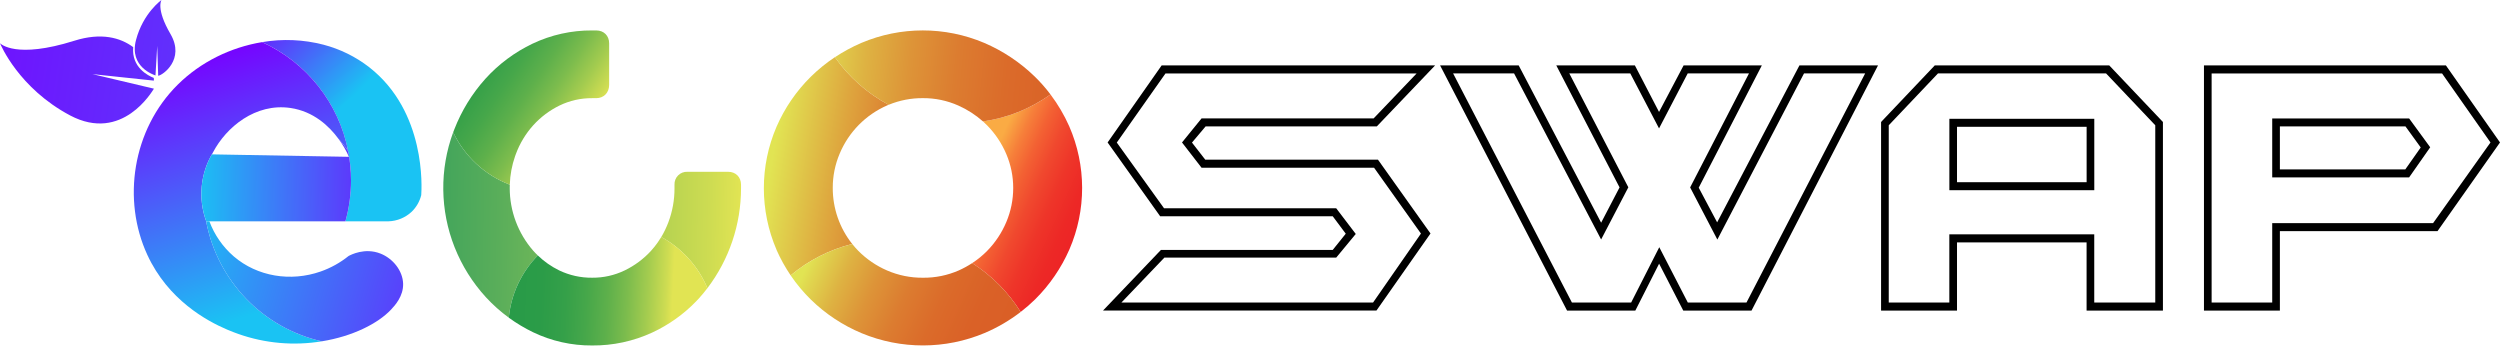
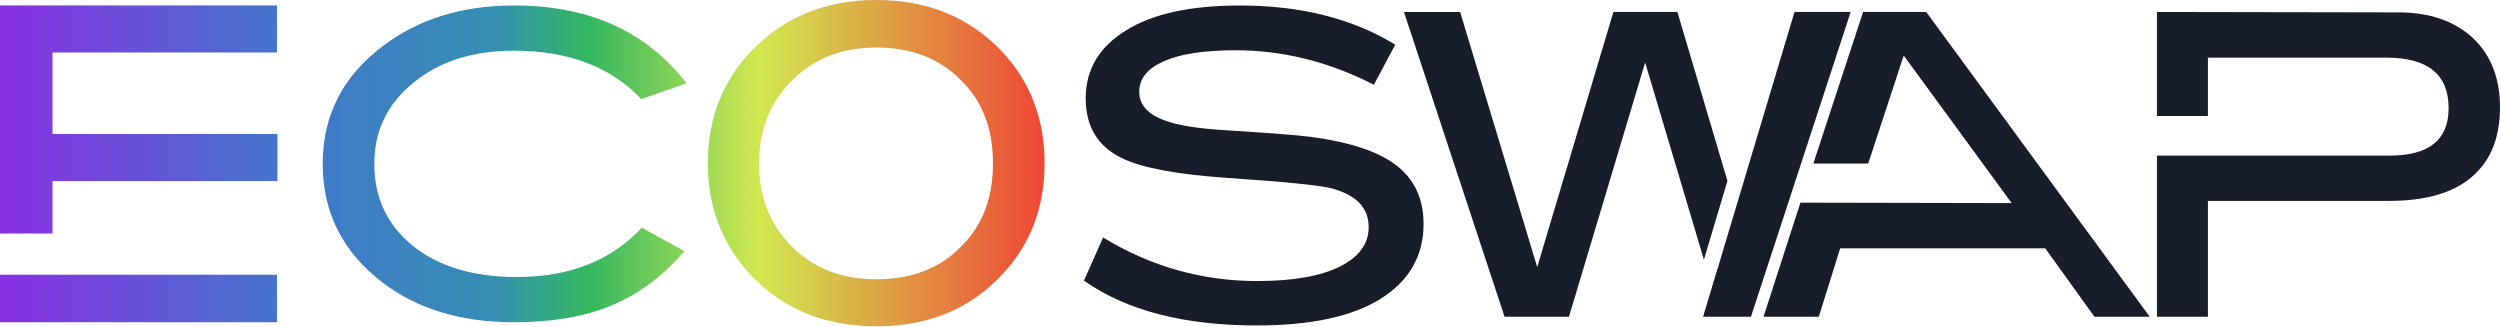
- <svg xmlns="http://www.w3.org/2000/svg" xmlns:xlink="http://www.w3.org/1999/xlink" viewBox="0 0 2035.62 281.3">
+ <svg xmlns="http://www.w3.org/2000/svg" xmlns:xlink="http://www.w3.org/1999/xlink" viewBox="0 0 1863.76 243.27">
  <defs>
-     <style>.cls-1{fill:url(#linear-gradient);}.cls-2{fill:url(#linear-gradient-2);}.cls-3{fill:url(#linear-gradient-3);}.cls-4{fill:url(#linear-gradient-4);}.cls-5{fill:url(#linear-gradient-5);}.cls-6{fill:url(#linear-gradient-6);}.cls-7{fill:url(#linear-gradient-7);}.cls-8{fill:url(#linear-gradient-8);}.cls-9{fill:url(#linear-gradient-9);}.cls-10{fill:url(#linear-gradient-10);}.cls-11{fill:url(#linear-gradient-11);}.cls-12{fill:url(#linear-gradient-12);}.cls-13{fill:url(#linear-gradient-13);}.cls-14{fill:url(#linear-gradient-14);}</style>
-     <linearGradient id="linear-gradient" x1="749.57" y1="-7001.61" x2="874.42" y2="-6980.93" gradientTransform="translate(1503.03 -6851.02) rotate(180)" gradientUnits="userSpaceOnUse">
-       <stop offset="0" stop-color="#da5e26" />
-       <stop offset="0.19" stop-color="#db722d" />
-       <stop offset="0.58" stop-color="#dea63e" />
-       <stop offset="1" stop-color="#e1e453" />
+     <style>.cls-1{fill:#171e29;}.cls-2{fill:url(#linear-gradient);}.cls-3{fill:url(#linear-gradient-3);}</style>
+     <linearGradient id="linear-gradient" x1="-5.63" y1="122.14" x2="787.97" y2="122.14" gradientUnits="userSpaceOnUse">
+       <stop offset="0" stop-color="#8b2de4" />
+       <stop offset="0.27" stop-color="#4475cd" />
+       <stop offset="0.47" stop-color="#348fb3" />
+       <stop offset="0.56" stop-color="#33b85f" />
+       <stop offset="0.72" stop-color="#d0e850" />
+       <stop offset="0.99" stop-color="#ef4635" />
+       <stop offset="1" />
    </linearGradient>
-     <linearGradient id="linear-gradient-2" x1="568.47" y1="-7058.02" x2="703.28" y2="-6996.74" gradientTransform="translate(1503.03 -6851.02) rotate(180)" gradientUnits="userSpaceOnUse">
-       <stop offset="0" stop-color="#ec1e24" />
-       <stop offset="0.31" stop-color="#ec2025" />
-       <stop offset="0.48" stop-color="#ed2826" />
-       <stop offset="0.6" stop-color="#ee3529" />
-       <stop offset="0.71" stop-color="#f0482e" />
-       <stop offset="0.81" stop-color="#f36133" />
-       <stop offset="0.9" stop-color="#f67f3a" />
-       <stop offset="0.98" stop-color="#f9a342" />
-       <stop offset="1" stop-color="#faab44" />
-     </linearGradient>
-     <linearGradient id="linear-gradient-3" x1="12.08" y1="176.29" x2="601.87" y2="187.01" gradientUnits="userSpaceOnUse">
-       <stop offset="0" stop-color="#058c5f" />
-       <stop offset="0.17" stop-color="#088d5f" />
-       <stop offset="0.31" stop-color="#12915e" />
-       <stop offset="0.44" stop-color="#23985d" />
-       <stop offset="0.56" stop-color="#3ba25c" />
-       <stop offset="0.67" stop-color="#5aae5a" />
-       <stop offset="0.78" stop-color="#7fbd58" />
-       <stop offset="0.89" stop-color="#accf56" />
-       <stop offset="1" stop-color="#dee353" />
-       <stop offset="1" stop-color="#e1e453" />
-     </linearGradient>
-     <linearGradient id="linear-gradient-4" x1="12.07" y1="176.85" x2="601.86" y2="187.57" gradientUnits="userSpaceOnUse">
-       <stop offset="0" stop-color="#289b48" />
-       <stop offset="0.19" stop-color="#2b9c48" />
-       <stop offset="0.34" stop-color="#35a049" />
-       <stop offset="0.47" stop-color="#46a74a" />
-       <stop offset="0.6" stop-color="#5eb04b" />
-       <stop offset="0.72" stop-color="#7cbc4d" />
-       <stop offset="0.84" stop-color="#a2cb4f" />
-       <stop offset="0.96" stop-color="#cedc52" />
-       <stop offset="1" stop-color="#e1e453" />
-     </linearGradient>
-     <linearGradient id="linear-gradient-5" x1="196.55" y1="20.49" x2="270.08" y2="95.55" gradientUnits="userSpaceOnUse">
-       <stop offset="0" stop-color="#7506ff" />
-       <stop offset="0.68" stop-color="#3885f7" />
-       <stop offset="1" stop-color="#1ac3f3" />
-     </linearGradient>
-     <linearGradient id="linear-gradient-6" x1="165.27" y1="49.98" x2="228.08" y2="249.13" xlink:href="#linear-gradient-5" />
-     <linearGradient id="linear-gradient-7" x1="409.3" y1="278.38" x2="140.7" y2="199.74" xlink:href="#linear-gradient-5" />
-     <linearGradient id="linear-gradient-8" x1="-66.49" y1="1.09" x2="877.17" y2="144.07" xlink:href="#linear-gradient-5" />
-     <linearGradient id="linear-gradient-9" x1="-72.64" y1="41.74" x2="871.01" y2="184.72" xlink:href="#linear-gradient-5" />
-     <linearGradient id="linear-gradient-10" x1="334.37" y1="145.92" x2="159.73" y2="147.96" xlink:href="#linear-gradient-5" />
-     <linearGradient id="linear-gradient-11" x1="359.33" y1="27.39" x2="477.29" y2="105.52" xlink:href="#linear-gradient-4" />
-     <linearGradient id="linear-gradient-12" x1="416.05" y1="232.82" x2="547.8" y2="238.94" xlink:href="#linear-gradient-4" />
-     <linearGradient id="linear-gradient-13" x1="586.23" y1="-6926.84" x2="842.06" y2="-6900.79" gradientTransform="translate(1503.03 -6851.02) rotate(180)" gradientUnits="userSpaceOnUse">
-       <stop offset="0" stop-color="#da5e26" />
-       <stop offset="0.21" stop-color="#da6127" />
-       <stop offset="0.38" stop-color="#db6b2a" />
-       <stop offset="0.54" stop-color="#dc7c30" />
-       <stop offset="0.69" stop-color="#dd9438" />
-       <stop offset="0.83" stop-color="#deb242" />
-       <stop offset="0.96" stop-color="#e0d74f" />
-       <stop offset="1" stop-color="#e1e453" />
-     </linearGradient>
-     <linearGradient id="linear-gradient-14" x1="676.3" y1="-7130.02" x2="840.98" y2="-7055.73" xlink:href="#linear-gradient-13" />
+     <linearGradient id="linear-gradient-3" x1="-5.63" y1="121.63" x2="787.97" y2="121.63" xlink:href="#linear-gradient" />
  </defs>
  <g id="Layer_2" data-name="Layer 2">
    <g id="Layer_1-2" data-name="Layer 1">
-       <path d="M1168.53,53.26l-47.46,49.66H981.67l-11.11,13.17L981.36,130H1122l42.78,60.12-44,62.74H898.13l47.14-49.34h139.89l10.62-13.23-10.62-14.22H944.65L901.87,116l44-62.74ZM1157,190.19l-38.16-53.61H978.37L962.45,116l15.92-19.6h140.12l35-36.6H949l-39.65,56.27,38.47,53.52H1088l15.92,20.91L1088,209.77H948.08l-35,36.59H1118Z" />
-       <path d="M1529.17,53.26l-103,199.64h-55.57l-19.67-38.21-19.37,38.21h-55.58L1172.59,53.26h64l67.13,128.08,15-28.75L1267.2,53.26h64l19.67,37.9,20-37.9h63.7l-51.39,99.57,15,28.22,67-127.79Zm-10.47,6.53h-49.79l-70.56,135.28-22.16-42.46,47.91-92.82h-49.89l-23.34,44.76-23.41-44.76h-49.65l48.06,92.73L1303.71,195,1232.84,59.79H1183.2l96.74,186.57h48.21l22.91-45.07,23.25,45.07h47.75Z" />
-       <path d="M1761.16,252.9H1699V197.35H1593.49V252.9h-61.83V99.33l43.72-46.07h142.07l43.71,46.07Zm-6.24-6.54V102l-40.07-42.23H1578L1537.91,102V246.36h49.33V190.82h118v55.54Zm-49.65-91.48h-118V96.71h118Zm-6.24-6.54V103.25H1593.49v45.09Z" />
-       <path d="M2035.62,116l-50.89,72.21H1856.39v64.7h-61.82V53.26h197Zm-7.75,0-39.43-56.19H1800.81V246.36h49.34V181.67h131Zm-49.08,3.93-17.17,24.51H1850.15v-48h111.47Zm-7.72.15-12.41-17.14H1856.39v35h102.12Z" />
-       <path class="cls-1" d="M632.26,203.41a132.7,132.7,0,0,0,11.53,20.82,125.21,125.21,0,0,1,50.13-25.59A72.92,72.92,0,0,1,678.07,153a71,71,0,0,1,5.59-27.81,74,74,0,0,1,38.79-39.4c.37-.16.74-.33,1.12-.48a126.23,126.23,0,0,1-43.75-38.76A131.81,131.81,0,0,0,660.3,62.37a130.12,130.12,0,0,0-28,40.81,126.67,126.67,0,0,0,0,100.23Z" />
-       <path class="cls-2" d="M803.87,102.18c-1.13-1.15-2.29-2.26-3.5-3.33a124.94,124.94,0,0,0,55-21.92A132.62,132.62,0,0,1,870.6,102.8a125.63,125.63,0,0,1,.17,100.26,132.11,132.11,0,0,1-27.83,40.61A128.53,128.53,0,0,1,831.07,254a126.22,126.22,0,0,0-39.52-39.74,72.22,72.22,0,0,0,12.32-10.07,75,75,0,0,0,15.51-23.38A70.92,70.92,0,0,0,825,153a70,70,0,0,0-5.59-27.47A75.1,75.1,0,0,0,803.87,102.18Z" />
-       <path class="cls-3" d="M437.93,208a83.93,83.93,0,0,0-23.65,50.64,125.67,125.67,0,0,1-18.6-16.59,132.65,132.65,0,0,1-25.53-40.76A131.2,131.2,0,0,1,369,107.69a84.52,84.52,0,0,0,46.1,42.68c0,.89-.05,1.78-.05,2.68a77.53,77.53,0,0,0,19.05,51Q435.93,206.13,437.93,208Z" />
-       <path class="cls-4" d="M603.38,150.38v3A134.38,134.38,0,0,1,576,234.64,84.57,84.57,0,0,0,538.44,193a75.54,75.54,0,0,0,5.77-12,77.5,77.5,0,0,0,5-27.6v-3a10.07,10.07,0,0,1,10.52-10.52h33.12C599.07,139.86,603.38,144.18,603.38,150.38Z" />
-       <path class="cls-5" d="M343,158.85a28.25,28.25,0,0,1-7.79,13.56,28.88,28.88,0,0,1-18.75,7.79H281.26A123.87,123.87,0,0,0,234.41,46.52a122.16,122.16,0,0,0-21-12.22,119.06,119.06,0,0,1,50,2.1,103.57,103.57,0,0,1,37.2,18.31C347.11,91,343.38,153.22,343,158.85Z" />
-       <path class="cls-6" d="M283.51,123.09A64.34,64.34,0,0,0,275.57,113c-7.46-10.16-20.12-22.3-39.06-25.08-28.45-4.17-52.34,15.55-63.17,36.32a1.25,1.25,0,0,1-.08.12,65,65,0,0,0-5.33,55.88h-.07A123.74,123.74,0,0,0,262,277.92a137,137,0,0,1-67.92-6c-1.93-.69-5.09-1.82-9.07-3.52C168.31,261.3,136.91,244.2,120,207.6c-20.64-44.57-12.39-102,24.81-138.76,18.55-18.35,43.06-30.34,68.6-34.54a123.89,123.89,0,0,1,70.13,88.79Z" />
-       <path class="cls-7" d="M328.24,231c.29,10.07-6.55,17.6-9.8,21.06C307.65,263.53,287,273.88,262,277.92a123.74,123.74,0,0,1-94.17-97.72h2.65a70.21,70.21,0,0,0,19.85,28.56c19.23,16.49,46.4,20.83,70.71,12.33a77,77,0,0,0,22.76-12.62c1.7-.93,13.21-7.05,26-2C320,210.49,327.94,220.5,328.24,231Z" />
-       <path class="cls-8" d="M126.6,61.43c-1-.39-21.63-6.8-15.86-28.83S131.51,0,131.51,0s-4.81,6.92,7.3,27.69-6.51,33.71-10,34c0,0-.8-24.54-.8-24.32S126.6,61.43,126.6,61.43Z" />
-       <path class="cls-9" d="M125.34,72.2C124.08,74,99.67,116.48,57.11,94,15.21,71.79.45,36.28,0,35.17c.47.5,12.9,13,60.53-2,22-6.94,37.59-2.47,47.92,5.21C107,54.92,120.6,61.62,125.19,63.44a8.6,8.6,0,0,1,.08,2.21s-49.46-5.3-50-5.3Z" />
-       <path class="cls-10" d="M285.81,146.87a123.38,123.38,0,0,1-4.55,33.33H167.93a65,65,0,0,1,5.33-55.88c-.23.45-.46.92-.68,1.37l111.53,2A72.46,72.46,0,0,0,275.57,113a64.34,64.34,0,0,1,7.94,10.13A123.47,123.47,0,0,1,285.81,146.87Z" />
-       <path class="cls-11" d="M496,35.27V69.12c0,6.36-4.32,10.81-10.52,10.81h-3.34a59.78,59.78,0,0,0-26.47,5.95A70.82,70.82,0,0,0,434.19,102a72.66,72.66,0,0,0-14.1,23.31c-.23.6-.45,1.22-.67,1.83a77.62,77.62,0,0,0-4.32,23.24A84.52,84.52,0,0,1,369,107.69c.31-.85.63-1.7,1-2.54a134.17,134.17,0,0,1,25.16-40.92,123.45,123.45,0,0,1,38.46-28.67,111.38,111.38,0,0,1,48.57-10.77h3.34C491.69,24.79,496,29.1,496,35.27Z" />
-       <path class="cls-12" d="M576,234.64c-2.09,2.76-4.31,5.42-6.63,8-.81.9-1.63,1.77-2.46,2.64A120,120,0,0,1,531,270.81a114.38,114.38,0,0,1-48.84,10.49,109.4,109.4,0,0,1-48.1-10.77,127.9,127.9,0,0,1-19.77-11.85A83.93,83.93,0,0,1,437.93,208a67.93,67.93,0,0,0,17.41,12.18,60.53,60.53,0,0,0,26.81,5.95,59.75,59.75,0,0,0,26.48-5.93,70.94,70.94,0,0,0,21.5-16,70,70,0,0,0,5.43-6.8q1.52-2.16,2.88-4.44A84.57,84.57,0,0,1,576,234.64Z" />
-       <path class="cls-13" d="M679.82,46.58a137.83,137.83,0,0,1,21.56-11.66,128.22,128.22,0,0,1,100,0,135.61,135.61,0,0,1,41,27.27,124.92,124.92,0,0,1,13,14.74,124.94,124.94,0,0,1-55,21.92,78.25,78.25,0,0,0-20-12.88,69.69,69.69,0,0,0-28.87-6.06,71.28,71.28,0,0,0-27.95,5.43A126.23,126.23,0,0,1,679.82,46.58Z" />
-       <path class="cls-14" d="M643.79,224.23a125.21,125.21,0,0,1,50.13-25.59,68.39,68.39,0,0,0,4.92,5.58,74.7,74.7,0,0,0,23.43,16,72,72,0,0,0,29.25,5.92,70.9,70.9,0,0,0,29.06-5.9,78.11,78.11,0,0,0,11-6A126.22,126.22,0,0,1,831.07,254a133.83,133.83,0,0,1-29.27,17.12,129.82,129.82,0,0,1-100.19.19A132,132,0,0,1,660.3,244,128.68,128.68,0,0,1,643.79,224.23Z" />
+       <path class="cls-1" d="M1061.25,167q0,35.72-32.13,55.83-31.81,19.8-92.18,19.8-81.47,0-128.85-33.43l14.28-32.13q53.22,32.44,114.9,32.45,40.25,0,62-11,21.09-10.71,21.1-29.21,0-21.43-27.59-28.89-14.61-3.57-77.9-7.79-56.8-3.9-78.87-14.93-26.61-13-26.61-44.47,0-32.13,30.18-50.63,29.53-18.49,84.71-18.5,68.16,0,115.88,29.21l-15.91,29.86Q973.94,37.49,921.36,37.48q-35.37,0-53.55,8.11-18.49,8.11-18.5,22.72,0,14.94,19.8,21.75,13.64,5.19,46.09,7.14,47.38,2.92,62.31,4.87,43.5,5.84,63.3,21.1Q1061.26,138.74,1061.25,167Z" />
+       <path class="cls-1" d="M1287.81,134.85l-17.53,58.75-43.82-147-56.8,189.55h-48l-75-227.2h41.87L1146,199.12l56.8-190.2h47.71Zm17.55,101.27h-35.71l11-36.68v.32L1337.81,8.92h41.87Z" />
+       <path class="cls-1" d="M1342.22,151.08l157.48.32-80.47-110-26.47,80.5h-40.9L1388.94,8.92H1436l166.62,227.2H1561.4l-36.66-51H1371.87l-15.93,51h-41.22Z" />
+       <path class="cls-1" d="M1863.76,80q0,34.08-21.09,51.93-20.78,17.85-61.67,17.85H1646v86.34h-38V116h173.65q43.81,0,43.81-35.38,0-37.65-46.41-37.65H1646V86.49h-38V8.92l180.14.32q34.72,0,55.5,19.15Q1863.76,47.54,1863.76,80Z" />
+       <path class="cls-2" d="M0,174.1V4.05H206.49V39.14H39.14V99.87H206.83V135H39.14V174.1Zm206.49,66.13H0V204.8H206.49Z" />
+       <path class="cls-2" d="M478.44,169.71l31.72,17.55q-23.62,27.68-54.33,40.49-30,12.48-72.54,12.48-59.39,0-98.18-29.69-44.54-34.08-44.54-88.4t45.21-88.06q39.81-30,97.51-30,83.68,0,128.55,58L478.1,73.89Q444,37.8,383.29,37.79q-46.23,0-75.24,24-29,23.61-29,60.39,0,37.79,28.68,61.07,29,23.28,77.61,23.28Q444.36,206.49,478.44,169.71Z" />
+       <path class="cls-3" d="M778.73,121.8q0,49.61-32.05,83.34-35.77,38.13-93.46,38.13-57.37,0-93.8-38.47-31.73-34.41-31.72-83,0-49.26,31.72-83Q596.18,0,653.22,0,710.57,0,747,38.46,778.73,72.21,778.73,121.8Zm-38.46,0q0-39.47-24.63-62.75Q692,35.42,653.22,35.43q-40.5,0-65.46,27.33-21.93,24-21.93,59,0,38.13,25,62.42,24,24,62.42,24,39.13,0,62.42-23.62Q740.25,161.28,740.27,121.8Z" />
    </g>
  </g>
</svg>
